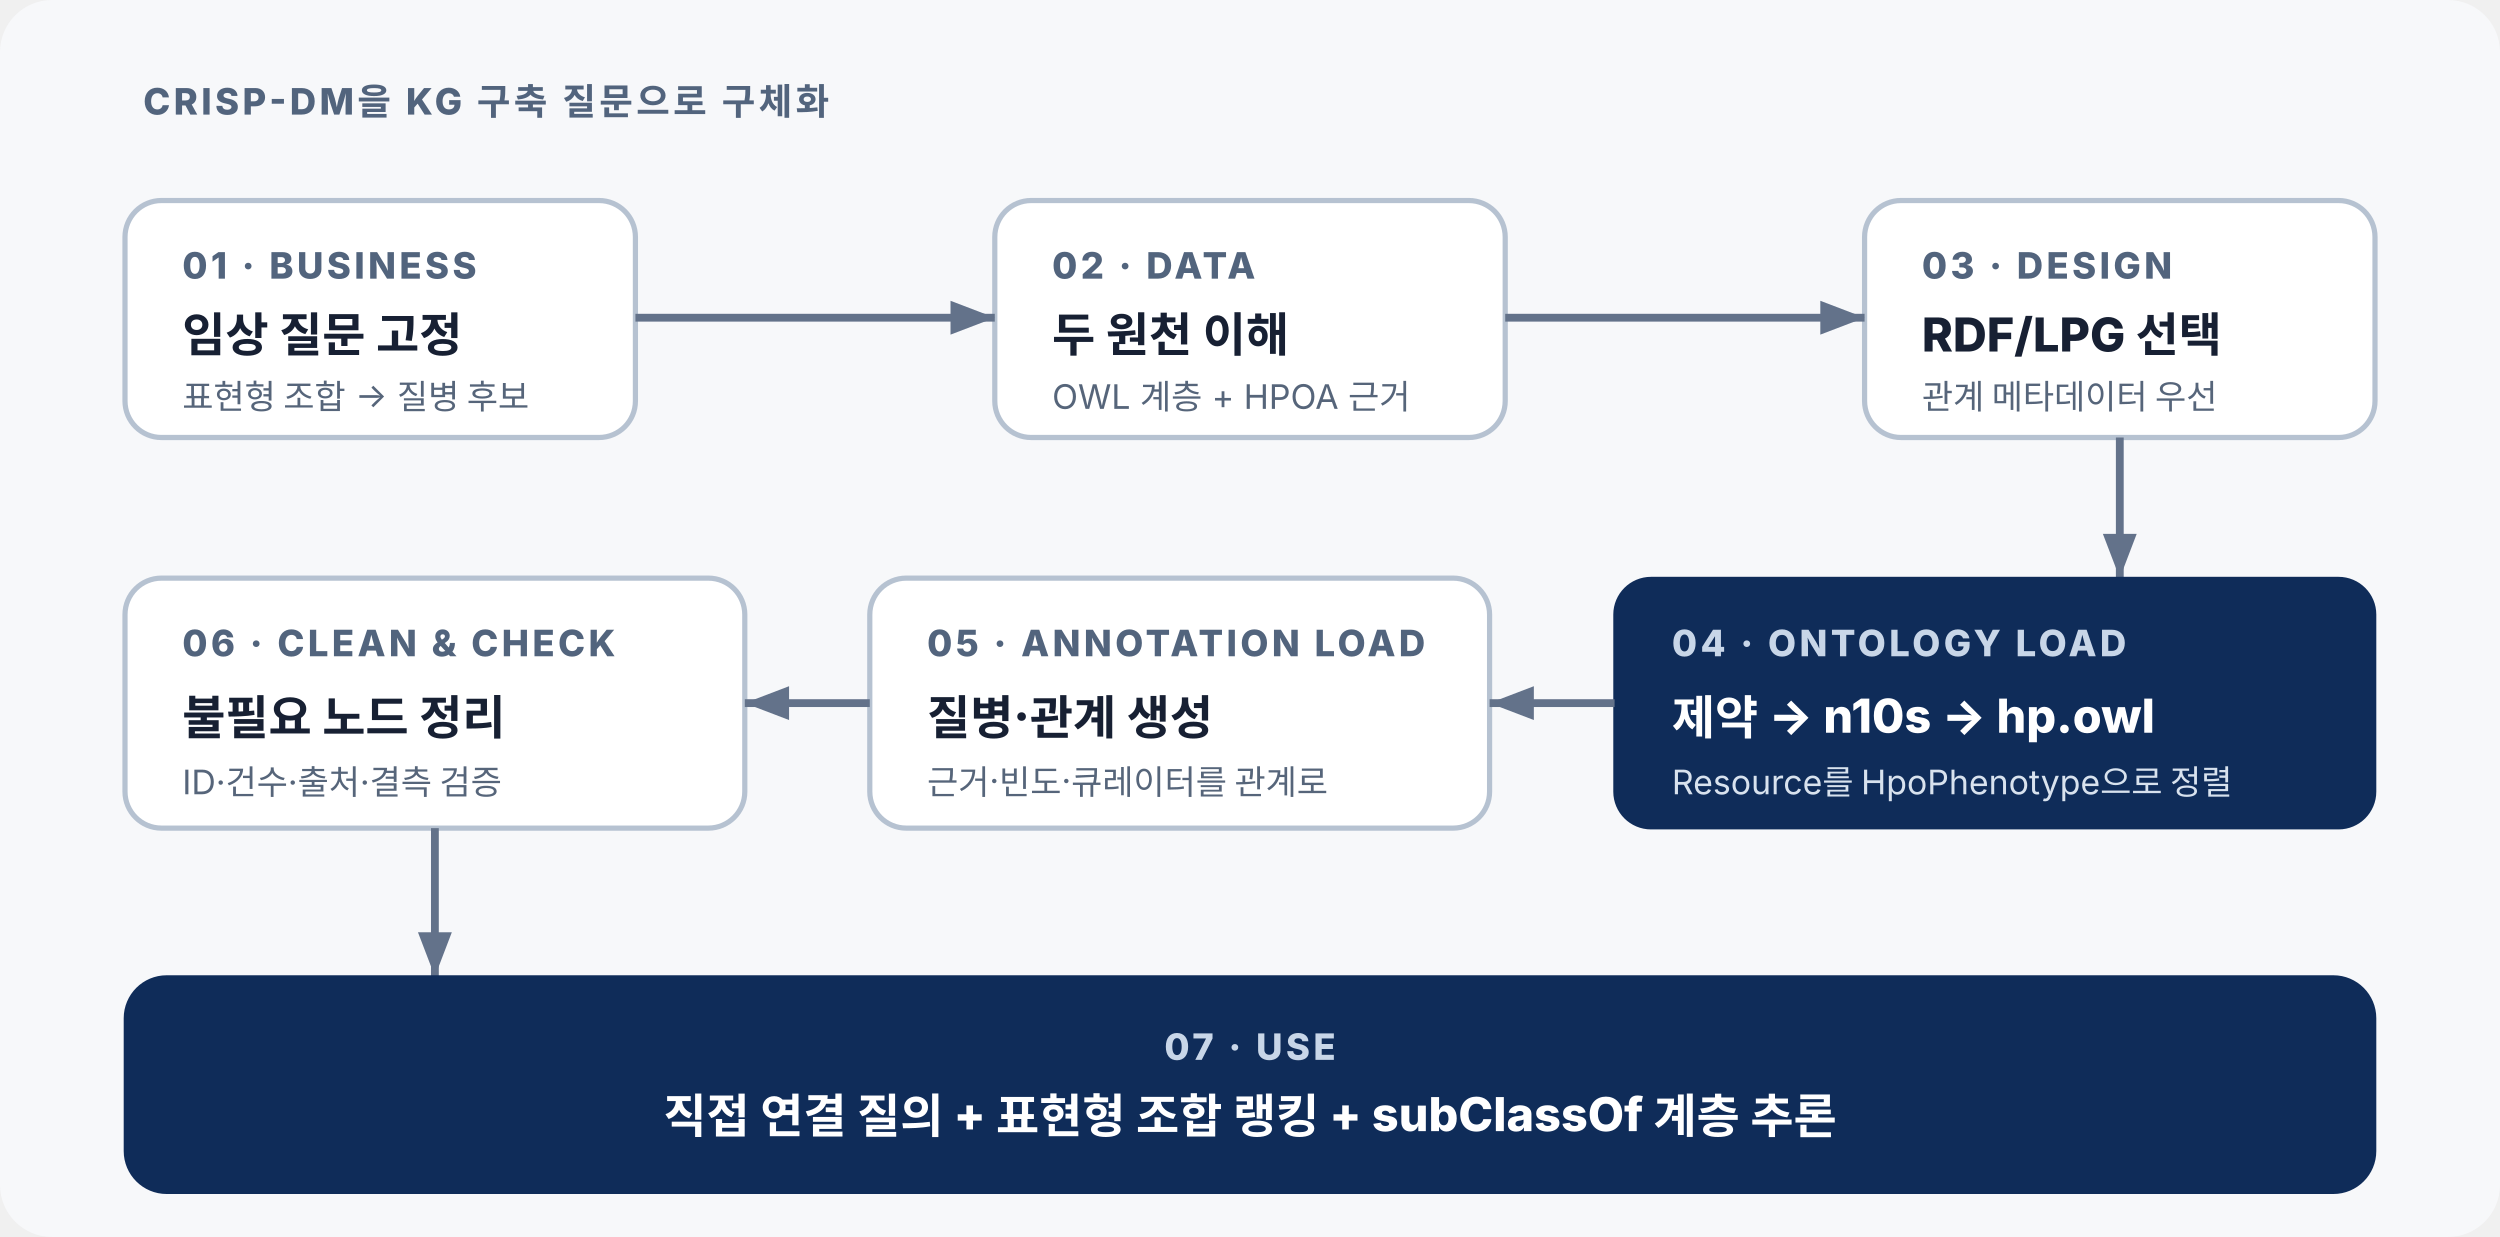
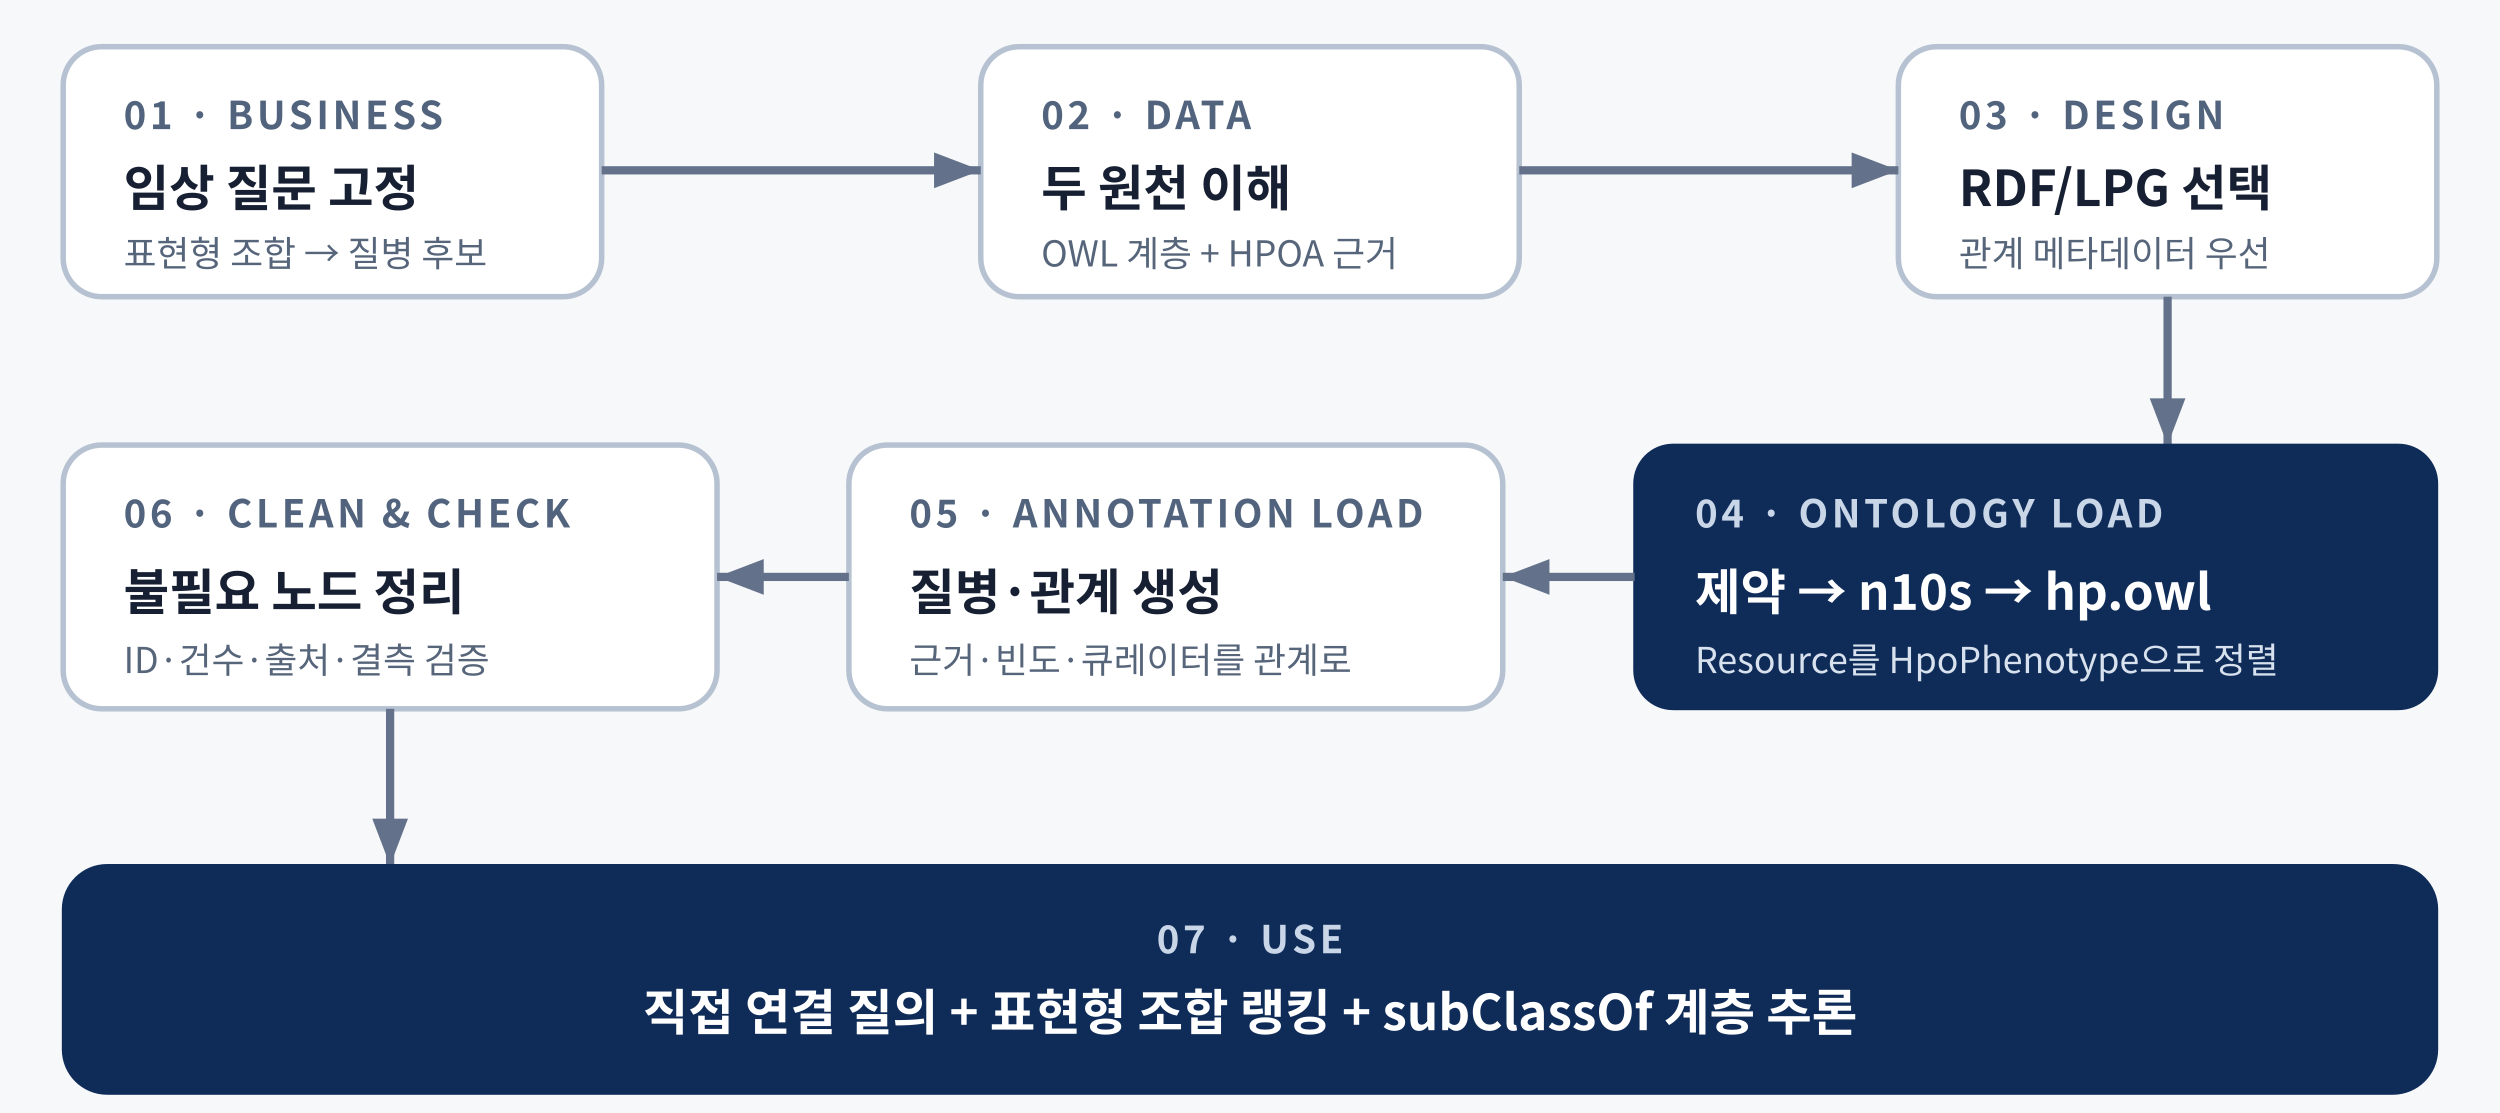
- <svg xmlns="http://www.w3.org/2000/svg" viewBox="0 0 960 475" role="img" aria-labelledby="title desc">
+ <svg xmlns="http://www.w3.org/2000/svg" viewBox="25 60 910 405" role="img" aria-labelledby="title desc">
  <defs>
    <marker id="arrow" markerUnits="userSpaceOnUse" viewBox="0 0 18 14" refX="17.5" refY="7" markerWidth="18" markerHeight="14" orient="auto">
      <path d="M.5.5 17.5 7 .5 13.5Z" fill="#63728a" />
    </marker>
    <style>
-       text{font-family:system-ui,-apple-system,BlinkMacSystemFont,"Segoe UI",sans-serif;fill:#172033}
+       text{font-family:'Noto Sans CJK KR','Apple SD Gothic Neo','Malgun Gothic','Noto Sans KR',NanumGothic,Inter,system-ui,sans-serif;fill:#172033}
      .eyebrow{font-size:14px;font-weight:800;letter-spacing:1.3px;fill:#52647d}
      .head{font-size:18px;font-weight:800}
      .small{font-size:13px;fill:#56657a}
      .box{fill:#fff;stroke:#b6c2d1;stroke-width:2}
      .navy{fill:#0f2c59;stroke:#0f2c59}
      .line{fill:none;stroke:#63728a;stroke-width:3;marker-end:url(#arrow)}
    </style>
  </defs>
  <rect width="960" height="475" rx="20" fill="#f7f8fa" />
-   <text x="55" y="44" class="eyebrow">CRISP-DM을 KG 구축 질문으로 구체화</text>
  <g>
    <rect class="box" x="48" y="77" width="196" height="91" rx="14" />
    <text x="70" y="107" class="eyebrow">01 · BUSINESS</text>
    <text x="70" y="135" class="head">임상 질문 고정</text>
    <text x="70" y="157" class="small">표현형 조합 → 질병 후보</text>
    <rect class="box" x="382" y="77" width="196" height="91" rx="14" />
    <text x="404" y="107" class="eyebrow">02 · DATA</text>
    <text x="404" y="135" class="head">두 원천 이해</text>
    <text x="404" y="157" class="small">OWL 계층 + HPOA 근거</text>
    <rect class="box" x="716" y="77" width="196" height="91" rx="14" />
    <text x="738" y="107" class="eyebrow">03 · DESIGN</text>
    <text x="738" y="135" class="head">RDF/LPG 선택</text>
    <text x="738" y="157" class="small">관계 메타데이터 우선</text>
    <path class="line" d="M244 122H382" />
    <path class="line" d="M578 122H716" />
  </g>
  <path class="line" d="M814 168V222" />
  <g>
    <rect class="navy" x="620" y="222" width="292" height="96" rx="14" />
    <text x="642" y="252" class="eyebrow" style="fill:#c8d6e8">04 · ONTOLOGY LOAD</text>
    <text x="642" y="282" class="head" style="fill:#fff">제약 → n10s → hp.owl</text>
    <text x="642" y="305" class="small" style="fill:#d8e2ee">Resource를 HpoPhenotype으로 정렬</text>
    <rect class="box" x="334" y="222" width="238" height="96" rx="14" />
    <text x="356" y="252" class="eyebrow">05 · ANNOTATION LOAD</text>
    <text x="356" y="282" class="head">질병·관계 생성</text>
    <text x="356" y="305" class="small">근거·빈도·큐레이터를 관계로</text>
    <rect class="box" x="48" y="222" width="238" height="96" rx="14" />
    <text x="70" y="252" class="eyebrow">06 · CLEAN &amp; CHECK</text>
    <text x="70" y="282" class="head">불필요 노드 정리</text>
    <text x="70" y="305" class="small">ID·건수·출처·결측 검증</text>
    <path class="line" d="M620 270H572" />
    <path class="line" d="M334 270H286" />
  </g>
  <path class="line" d="M167 318V375" />
  <rect class="navy" x="48" y="375" width="864" height="83" rx="16" />
  <text x="480" y="407" class="eyebrow" text-anchor="middle" style="fill:#c8d6e8">07 · USE</text>
  <text x="480" y="435" class="head" text-anchor="middle" style="fill:#fff">직접 연결 질의 + 표현형 조합 랭킹 + subClassOf 계층 추론</text>
</svg>
